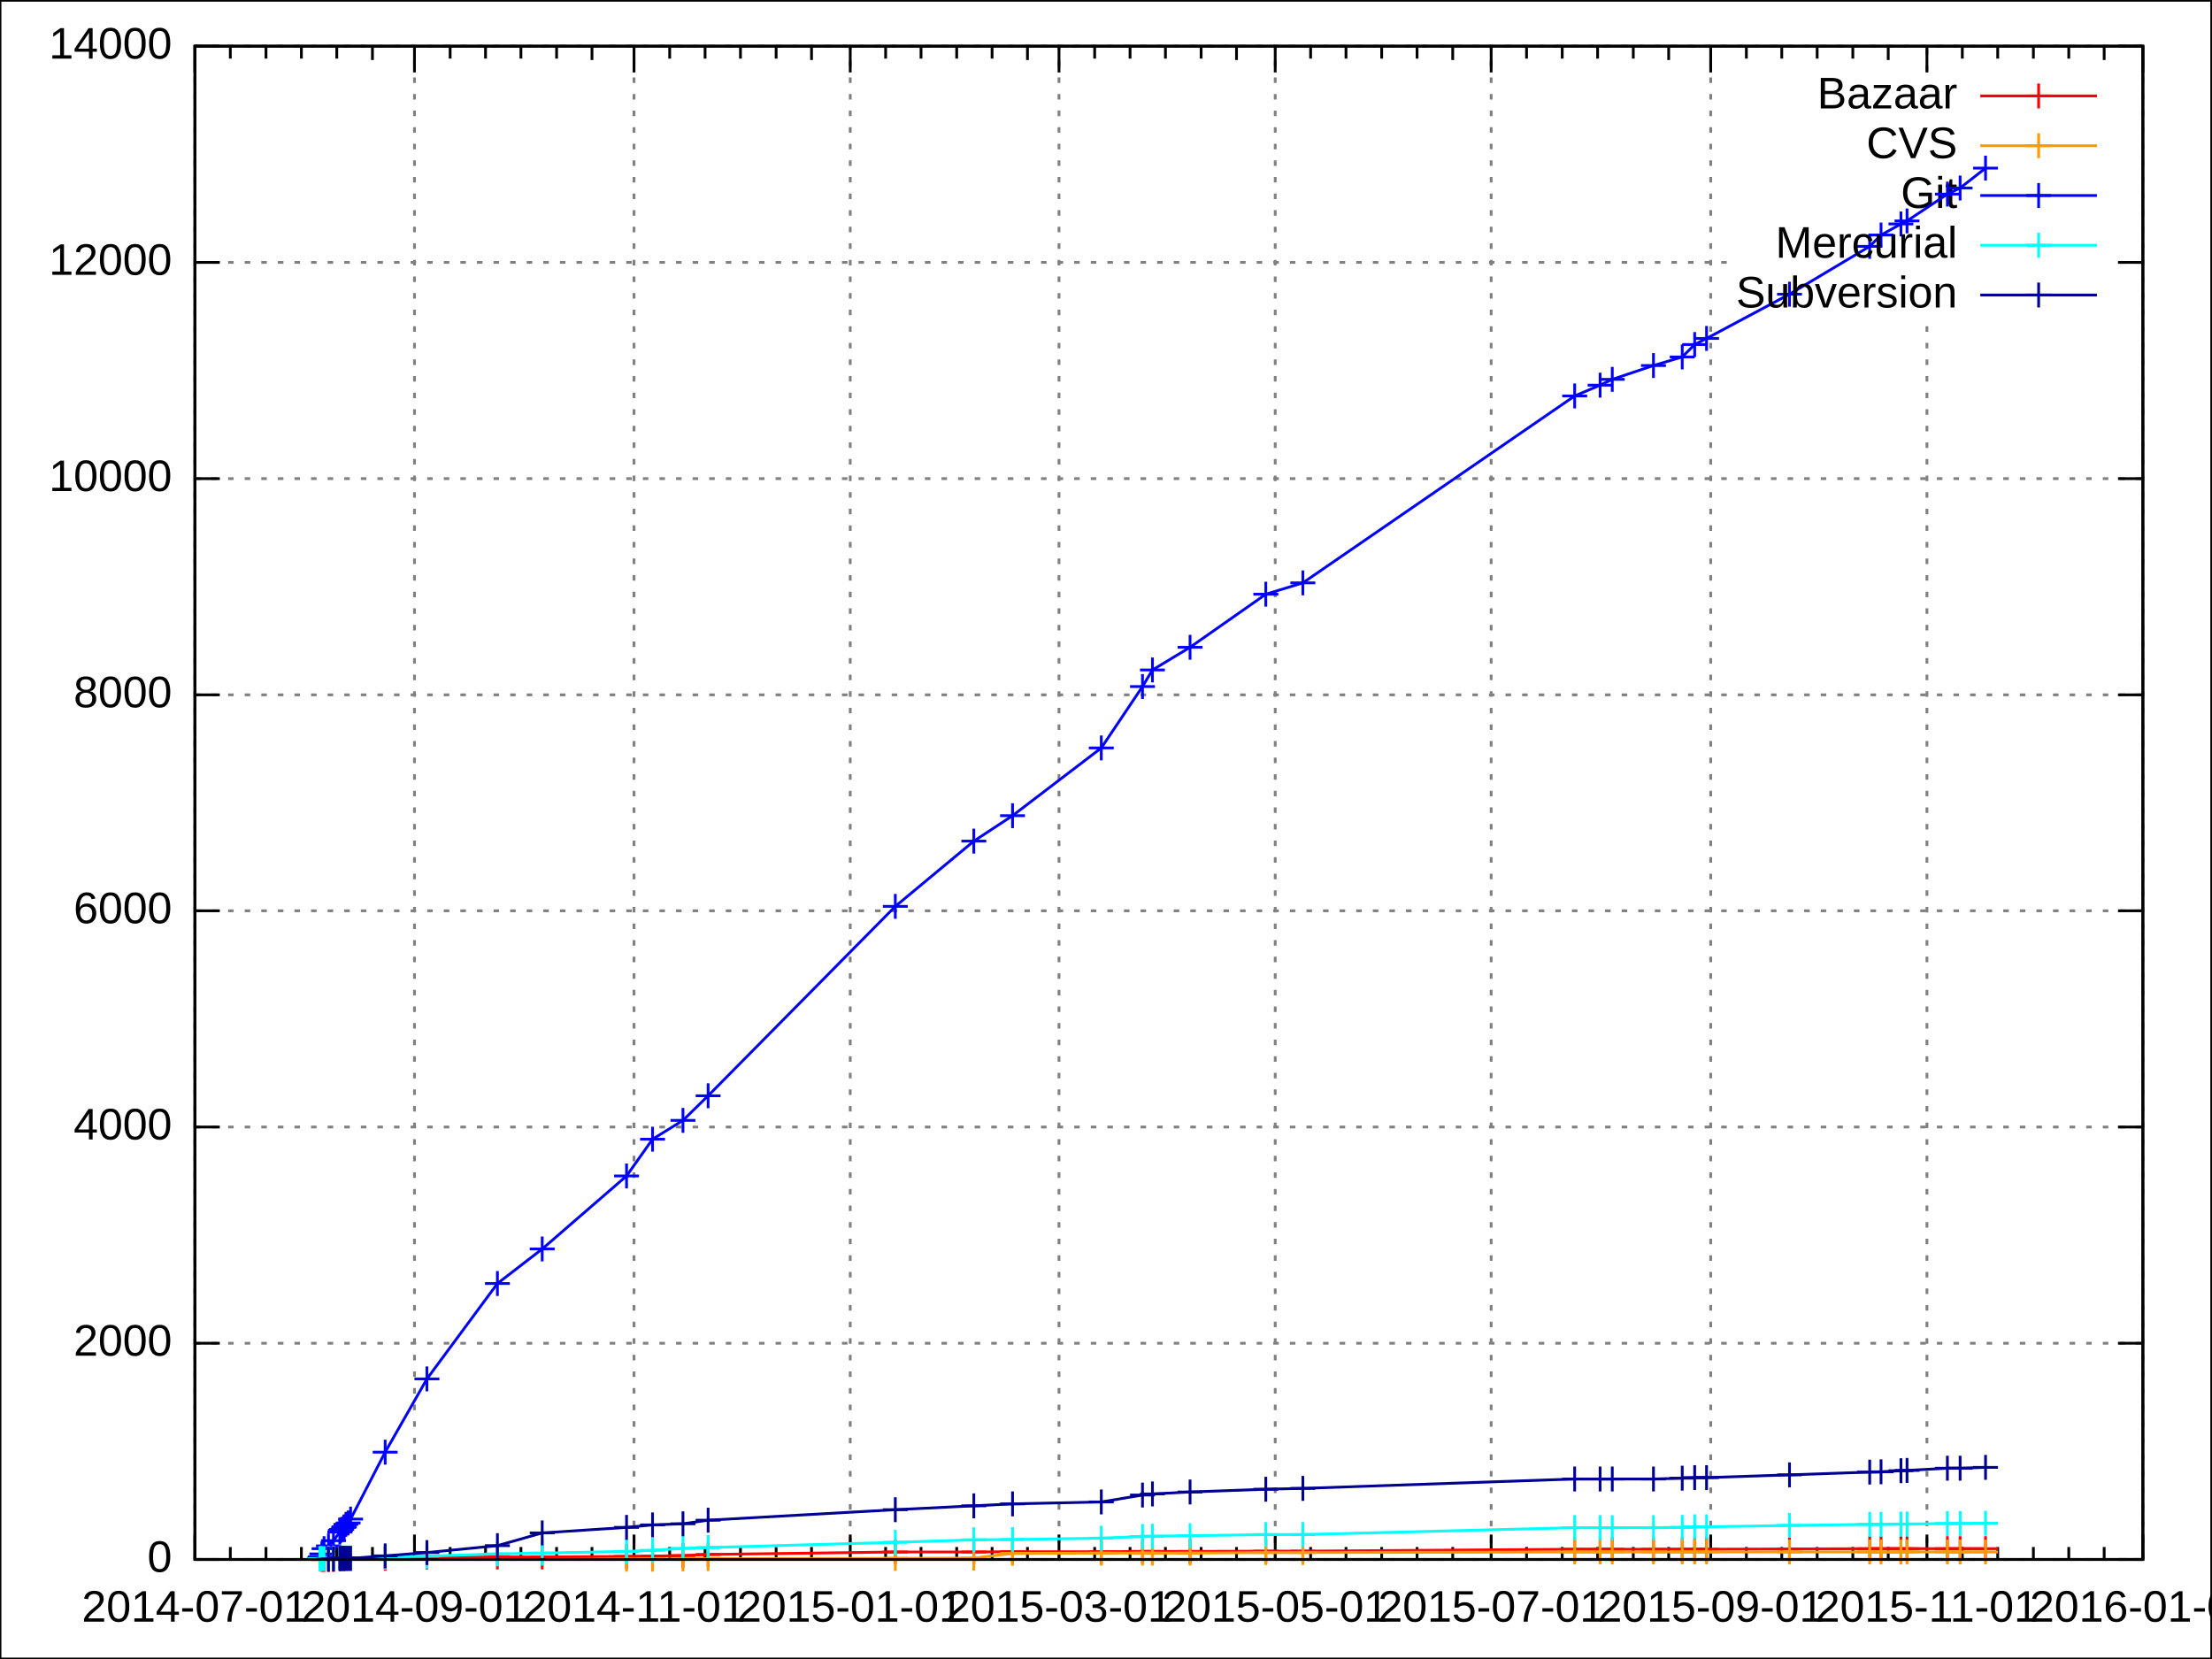
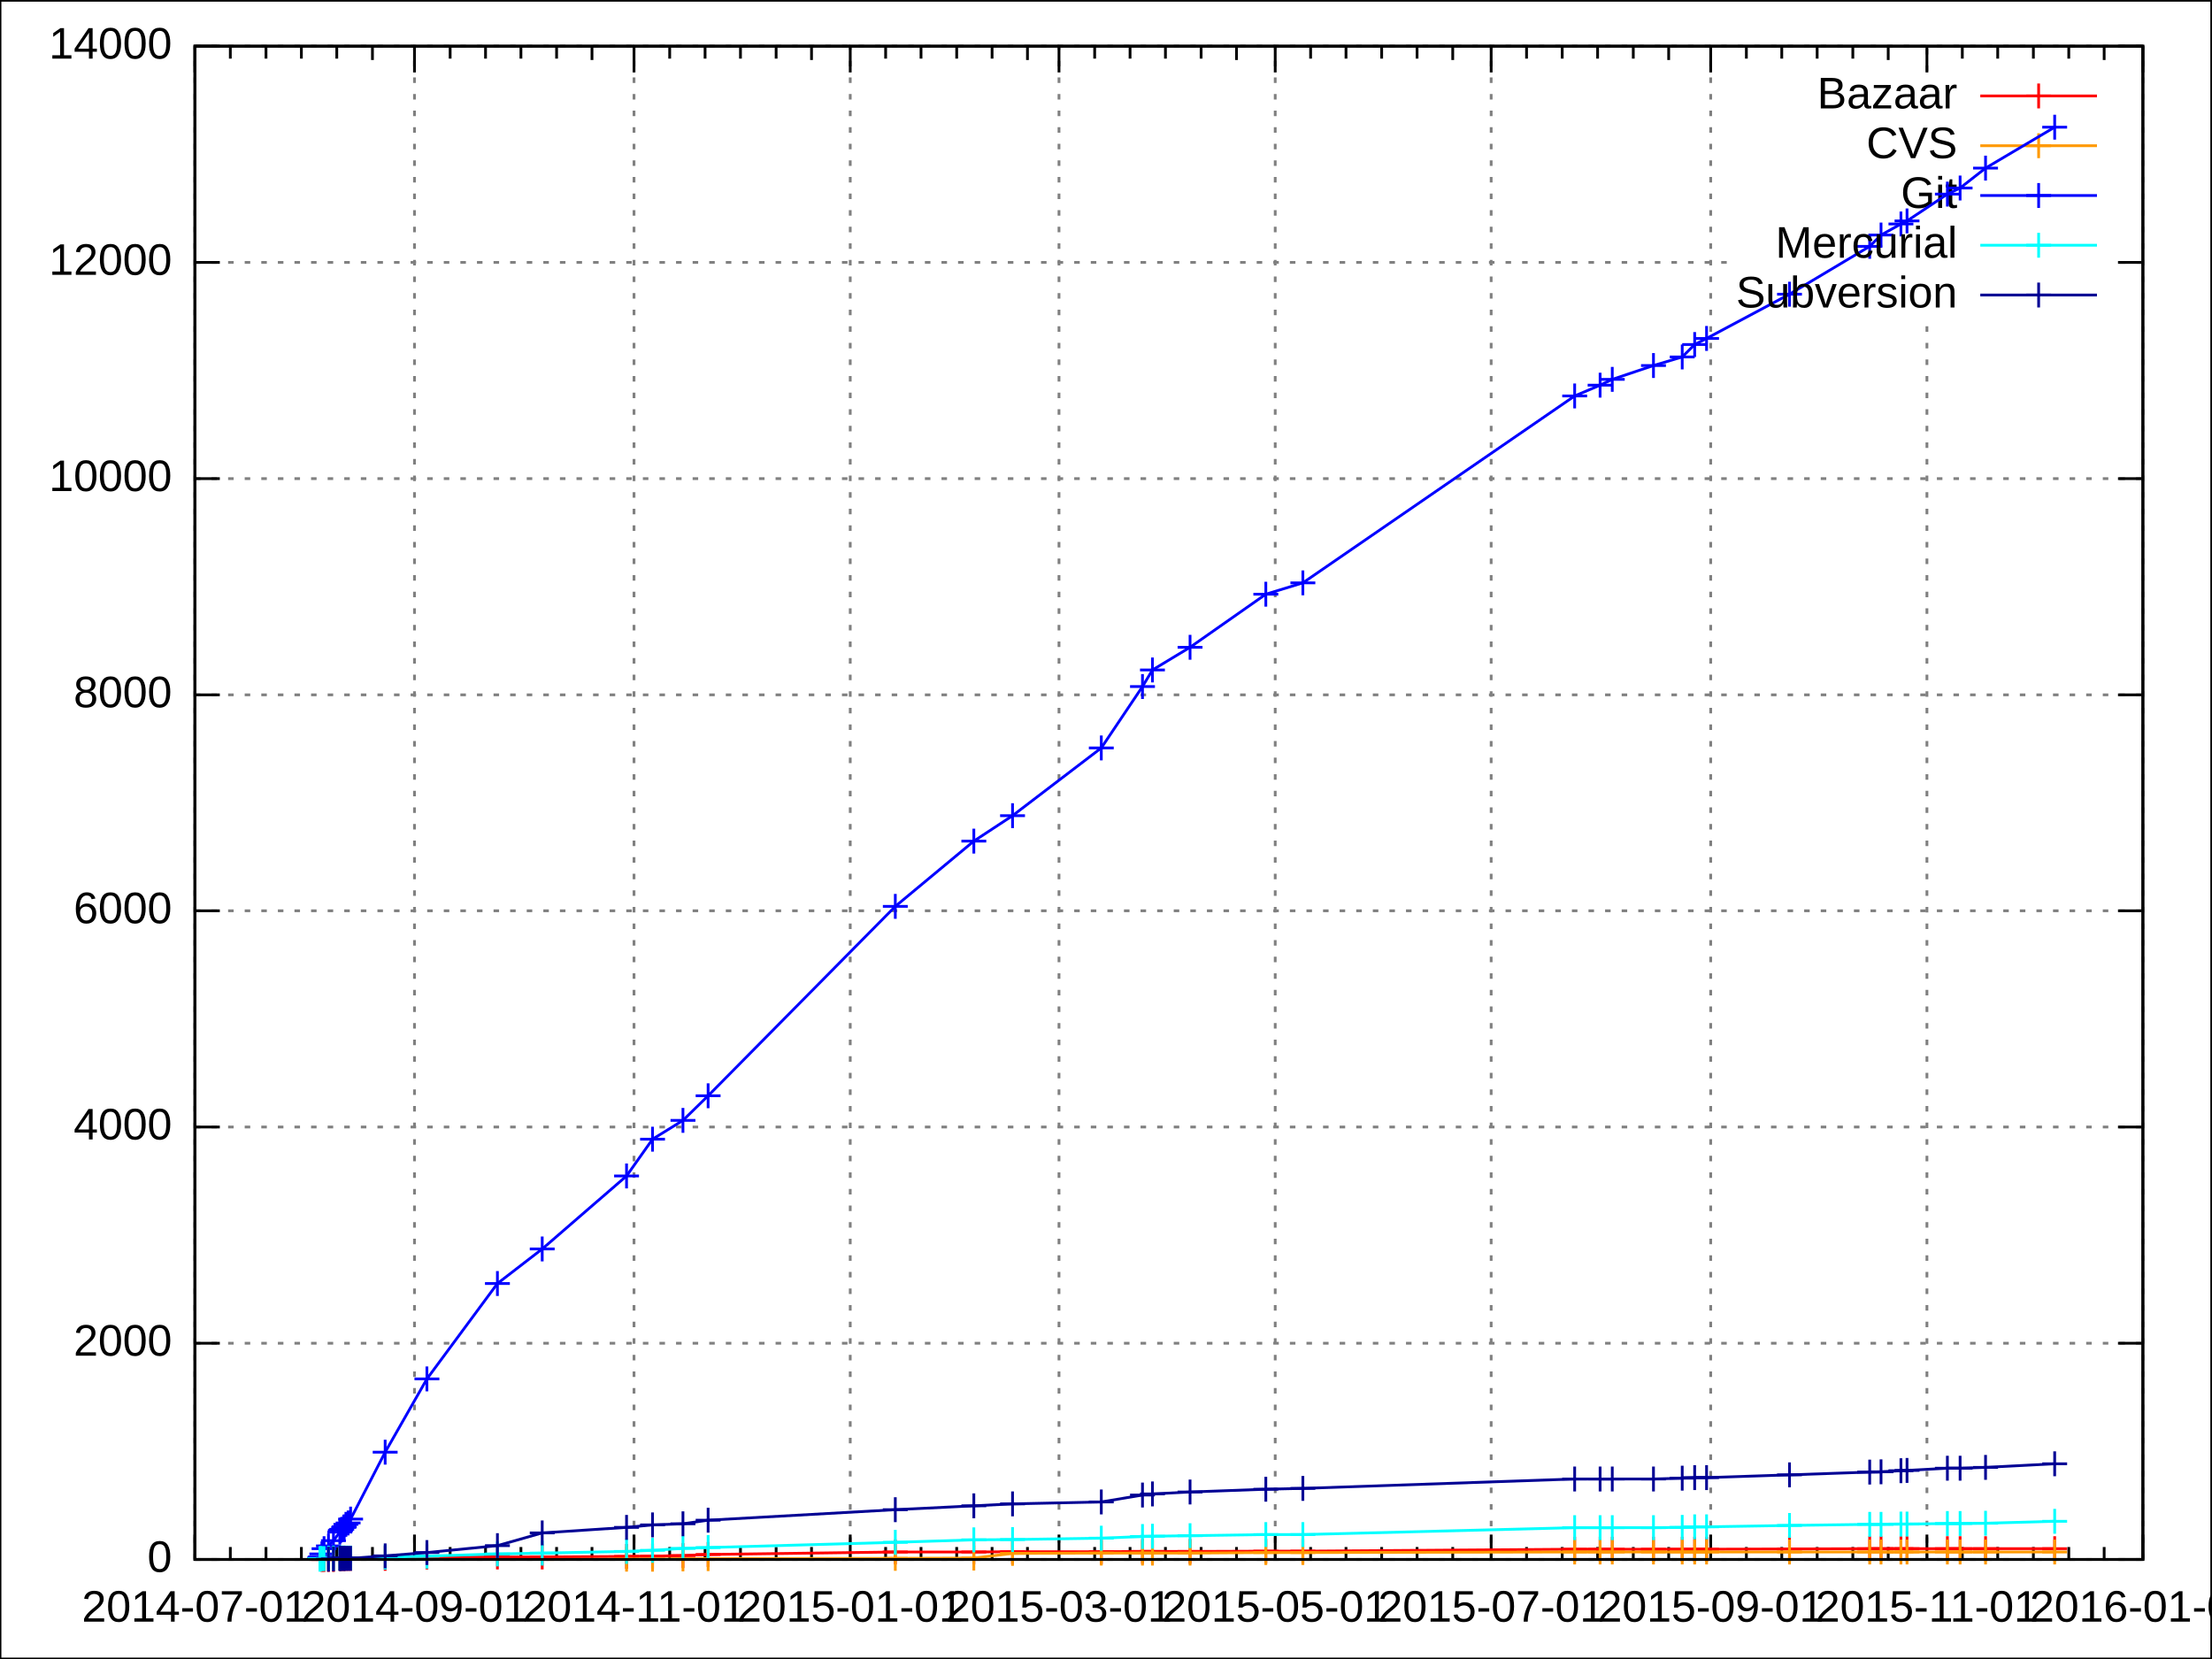
<svg xmlns="http://www.w3.org/2000/svg" xmlns:xlink="http://www.w3.org/1999/xlink" width="800" height="600" viewBox="0 0 800 600">
  <g id="gnuplot_canvas">
    <rect x="0" y="0" width="800" height="600" fill="none" />
    <defs>
      <circle id="gpDot" r="0.5" stroke-width="0.5" />
      <path id="gpPt0" stroke-width="0.222" stroke="currentColor" d="M-1,0 h2 M0,-1 v2" />
      <path id="gpPt1" stroke-width="0.222" stroke="currentColor" d="M-1,-1 L1,1 M1,-1 L-1,1" />
      <path id="gpPt2" stroke-width="0.222" stroke="currentColor" d="M-1,0 L1,0 M0,-1 L0,1 M-1,-1 L1,1 M-1,1 L1,-1" />
      <rect id="gpPt3" stroke-width="0.222" stroke="currentColor" x="-1" y="-1" width="2" height="2" />
      <rect id="gpPt4" stroke-width="0.222" stroke="currentColor" fill="currentColor" x="-1" y="-1" width="2" height="2" />
      <circle id="gpPt5" stroke-width="0.222" stroke="currentColor" cx="0" cy="0" r="1" />
      <use xlink:href="#gpPt5" id="gpPt6" fill="currentColor" stroke="none" />
      <path id="gpPt7" stroke-width="0.222" stroke="currentColor" d="M0,-1.33 L-1.33,0.67 L1.33,0.67 z" />
      <use xlink:href="#gpPt7" id="gpPt8" fill="currentColor" stroke="none" />
      <use xlink:href="#gpPt7" id="gpPt9" stroke="currentColor" transform="rotate(180)" />
      <use xlink:href="#gpPt9" id="gpPt10" fill="currentColor" stroke="none" />
      <use xlink:href="#gpPt3" id="gpPt11" stroke="currentColor" transform="rotate(45)" />
      <use xlink:href="#gpPt11" id="gpPt12" fill="currentColor" stroke="none" />
    </defs>
    <g style="fill:none; color:white; stroke:currentColor; stroke-width:1.00; stroke-linecap:butt; stroke-linejoin:miter">
</g>
    <g style="fill:none; color:black; stroke:currentColor; stroke-width:1.00; stroke-linecap:butt; stroke-linejoin:miter">
      <g style="stroke:none; shape-rendering:crispEdges">
        <polygon fill="rgb(255, 255, 255)" points="0.0,600.0 799.9,600.0 799.9,0.1 0.0,0.1 " />
      </g>
      <path stroke="black" d="M0.0,600.0 L0.0,0.1 L799.9,0.1 L799.9,600.0 L0.0,600.0  h0.01" />
    </g>
    <g style="fill:none; color:gray; stroke:currentColor; stroke-width:1.00; stroke-linecap:butt; stroke-linejoin:miter">
      <path stroke="gray" stroke-dasharray=" 2,4" class="gridline" d="M70.5,564.0 L775.0,564.0  h0.01" />
    </g>
    <g style="fill:none; color:black; stroke:currentColor; stroke-width:1.00; stroke-linecap:butt; stroke-linejoin:miter">
      <path stroke="black" d="M70.5,564.0 L79.5,564.0 M775.0,564.0 L766.0,564.0  h0.01" />
      <g transform="translate(62.2,568.5)" style="stroke:none; fill:black; font-family:Arial; font-size:12.00pt; text-anchor:end">
        <text> 0</text>
      </g>
    </g>
    <g style="fill:none; color:gray; stroke:currentColor; stroke-width:1.00; stroke-linecap:butt; stroke-linejoin:miter">
      <path stroke="gray" stroke-dasharray=" 2,4" class="gridline" d="M70.5,485.8 L775.0,485.8  h0.01" />
    </g>
    <g style="fill:none; color:black; stroke:currentColor; stroke-width:1.00; stroke-linecap:butt; stroke-linejoin:miter">
      <path stroke="black" d="M70.5,485.8 L79.5,485.8 M775.0,485.8 L766.0,485.8  h0.01" />
      <g transform="translate(62.2,490.3)" style="stroke:none; fill:black; font-family:Arial; font-size:12.00pt; text-anchor:end">
        <text> 2000</text>
      </g>
    </g>
    <g style="fill:none; color:gray; stroke:currentColor; stroke-width:1.00; stroke-linecap:butt; stroke-linejoin:miter">
      <path stroke="gray" stroke-dasharray=" 2,4" class="gridline" d="M70.5,407.6 L775.0,407.6  h0.01" />
    </g>
    <g style="fill:none; color:black; stroke:currentColor; stroke-width:1.00; stroke-linecap:butt; stroke-linejoin:miter">
      <path stroke="black" d="M70.5,407.6 L79.5,407.6 M775.0,407.6 L766.0,407.6  h0.01" />
      <g transform="translate(62.2,412.1)" style="stroke:none; fill:black; font-family:Arial; font-size:12.00pt; text-anchor:end">
        <text> 4000</text>
      </g>
    </g>
    <g style="fill:none; color:gray; stroke:currentColor; stroke-width:1.00; stroke-linecap:butt; stroke-linejoin:miter">
      <path stroke="gray" stroke-dasharray=" 2,4" class="gridline" d="M70.5,329.4 L775.0,329.4  h0.01" />
    </g>
    <g style="fill:none; color:black; stroke:currentColor; stroke-width:1.00; stroke-linecap:butt; stroke-linejoin:miter">
      <path stroke="black" d="M70.5,329.4 L79.5,329.4 M775.0,329.4 L766.0,329.4  h0.01" />
      <g transform="translate(62.2,333.9)" style="stroke:none; fill:black; font-family:Arial; font-size:12.00pt; text-anchor:end">
        <text> 6000</text>
      </g>
    </g>
    <g style="fill:none; color:gray; stroke:currentColor; stroke-width:1.00; stroke-linecap:butt; stroke-linejoin:miter">
      <path stroke="gray" stroke-dasharray=" 2,4" class="gridline" d="M70.5,251.3 L775.0,251.3  h0.01" />
    </g>
    <g style="fill:none; color:black; stroke:currentColor; stroke-width:1.00; stroke-linecap:butt; stroke-linejoin:miter">
      <path stroke="black" d="M70.5,251.3 L79.5,251.3 M775.0,251.3 L766.0,251.3  h0.01" />
      <g transform="translate(62.2,255.8)" style="stroke:none; fill:black; font-family:Arial; font-size:12.00pt; text-anchor:end">
        <text> 8000</text>
      </g>
    </g>
    <g style="fill:none; color:gray; stroke:currentColor; stroke-width:1.00; stroke-linecap:butt; stroke-linejoin:miter">
      <path stroke="gray" stroke-dasharray=" 2,4" class="gridline" d="M70.5,173.1 L775.0,173.1  h0.01" />
    </g>
    <g style="fill:none; color:black; stroke:currentColor; stroke-width:1.00; stroke-linecap:butt; stroke-linejoin:miter">
      <path stroke="black" d="M70.5,173.1 L79.5,173.1 M775.0,173.1 L766.0,173.1  h0.01" />
      <g transform="translate(62.2,177.6)" style="stroke:none; fill:black; font-family:Arial; font-size:12.00pt; text-anchor:end">
        <text> 10000</text>
      </g>
    </g>
    <g style="fill:none; color:gray; stroke:currentColor; stroke-width:1.00; stroke-linecap:butt; stroke-linejoin:miter">
      <path stroke="gray" stroke-dasharray=" 2,4" class="gridline" d="M70.5,94.9 L624.9,94.9 M766.7,94.9 L775.0,94.9  h0.01" />
    </g>
    <g style="fill:none; color:black; stroke:currentColor; stroke-width:1.00; stroke-linecap:butt; stroke-linejoin:miter">
      <path stroke="black" d="M70.5,94.9 L79.5,94.9 M775.0,94.9 L766.0,94.9  h0.01" />
      <g transform="translate(62.2,99.4)" style="stroke:none; fill:black; font-family:Arial; font-size:12.00pt; text-anchor:end">
        <text> 12000</text>
      </g>
    </g>
    <g style="fill:none; color:gray; stroke:currentColor; stroke-width:1.00; stroke-linecap:butt; stroke-linejoin:miter">
      <path stroke="gray" stroke-dasharray=" 2,4" class="gridline" d="M70.5,16.7 L775.0,16.7  h0.01" />
    </g>
    <g style="fill:none; color:black; stroke:currentColor; stroke-width:1.00; stroke-linecap:butt; stroke-linejoin:miter">
      <path stroke="black" d="M70.5,16.7 L79.5,16.7 M775.0,16.7 L766.0,16.7  h0.01" />
      <g transform="translate(62.2,21.2)" style="stroke:none; fill:black; font-family:Arial; font-size:12.00pt; text-anchor:end">
        <text> 14000</text>
      </g>
    </g>
    <g style="fill:none; color:gray; stroke:currentColor; stroke-width:1.00; stroke-linecap:butt; stroke-linejoin:miter">
      <path stroke="gray" stroke-dasharray=" 2,4" class="gridline" d="M70.5,564.0 L70.5,16.7  h0.01" />
    </g>
    <g style="fill:none; color:black; stroke:currentColor; stroke-width:1.00; stroke-linecap:butt; stroke-linejoin:miter">
      <path stroke="black" d="M70.5,564.0 L70.5,555.0 M70.5,16.7 L70.5,25.7  h0.01" />
      <g transform="translate(70.5,586.5)" style="stroke:none; fill:black; font-family:Arial; font-size:12.00pt; text-anchor:middle">
        <text>2014-07-01</text>
      </g>
      <path stroke="black" d="M83.3,564.0 L83.3,559.5 M83.3,16.7 L83.3,21.2 M96.2,564.0 L96.2,559.5 M96.2,16.7 L96.2,21.2    M109.0,564.0 L109.0,559.5 M109.0,16.7 L109.0,21.2 M121.8,564.0 L121.8,559.5 M121.8,16.7 L121.8,21.2    M134.7,564.0 L134.7,559.5 M134.7,16.7 L134.7,21.2  h0.01" />
    </g>
    <g style="fill:none; color:gray; stroke:currentColor; stroke-width:1.00; stroke-linecap:butt; stroke-linejoin:miter">
      <path stroke="gray" stroke-dasharray=" 2,4" class="gridline" d="M149.9,564.0 L149.9,16.7  h0.01" />
    </g>
    <g style="fill:none; color:black; stroke:currentColor; stroke-width:1.00; stroke-linecap:butt; stroke-linejoin:miter">
      <path stroke="black" d="M149.9,564.0 L149.9,555.0 M149.9,16.7 L149.9,25.7  h0.01" />
      <g transform="translate(149.9,586.5)" style="stroke:none; fill:black; font-family:Arial; font-size:12.00pt; text-anchor:middle">
        <text>2014-09-01</text>
      </g>
      <path stroke="black" d="M162.8,564.0 L162.8,559.5 M162.8,16.7 L162.8,21.2 M175.6,564.0 L175.6,559.5 M175.6,16.7 L175.6,21.2    M188.4,564.0 L188.4,559.5 M188.4,16.7 L188.4,21.2 M201.3,564.0 L201.3,559.5 M201.3,16.7 L201.3,21.2    M214.1,564.0 L214.1,559.5 M214.1,16.7 L214.1,21.2  h0.01" />
    </g>
    <g style="fill:none; color:gray; stroke:currentColor; stroke-width:1.00; stroke-linecap:butt; stroke-linejoin:miter">
      <path stroke="gray" stroke-dasharray=" 2,4" class="gridline" d="M229.3,564.0 L229.3,16.7  h0.01" />
    </g>
    <g style="fill:none; color:black; stroke:currentColor; stroke-width:1.00; stroke-linecap:butt; stroke-linejoin:miter">
      <path stroke="black" d="M229.3,564.0 L229.3,555.0 M229.3,16.7 L229.3,25.7  h0.01" />
      <g transform="translate(229.3,586.5)" style="stroke:none; fill:black; font-family:Arial; font-size:12.00pt; text-anchor:middle">
        <text>2014-11-01</text>
      </g>
      <path stroke="black" d="M242.2,564.0 L242.2,559.5 M242.2,16.7 L242.2,21.2 M255.0,564.0 L255.0,559.5 M255.0,16.7 L255.0,21.2    M267.8,564.0 L267.8,559.5 M267.8,16.7 L267.8,21.2 M280.7,564.0 L280.7,559.5 M280.7,16.7 L280.7,21.2    M293.5,564.0 L293.5,559.5 M293.5,16.7 L293.5,21.2  h0.01" />
    </g>
    <g style="fill:none; color:gray; stroke:currentColor; stroke-width:1.00; stroke-linecap:butt; stroke-linejoin:miter">
      <path stroke="gray" stroke-dasharray=" 2,4" class="gridline" d="M307.5,564.0 L307.5,16.7  h0.01" />
    </g>
    <g style="fill:none; color:black; stroke:currentColor; stroke-width:1.00; stroke-linecap:butt; stroke-linejoin:miter">
      <path stroke="black" d="M307.5,564.0 L307.5,555.0 M307.5,16.7 L307.5,25.7  h0.01" />
      <g transform="translate(307.5,586.5)" style="stroke:none; fill:black; font-family:Arial; font-size:12.00pt; text-anchor:middle">
        <text>2015-01-01</text>
      </g>
      <path stroke="black" d="M320.3,564.0 L320.3,559.5 M320.3,16.7 L320.3,21.2 M333.1,564.0 L333.1,559.5 M333.1,16.7 L333.1,21.2    M346.0,564.0 L346.0,559.5 M346.0,16.7 L346.0,21.2 M358.8,564.0 L358.8,559.5 M358.8,16.7 L358.8,21.2    M371.6,564.0 L371.6,559.5 M371.6,16.7 L371.6,21.2  h0.01" />
    </g>
    <g style="fill:none; color:gray; stroke:currentColor; stroke-width:1.00; stroke-linecap:butt; stroke-linejoin:miter">
      <path stroke="gray" stroke-dasharray=" 2,4" class="gridline" d="M383.0,564.0 L383.0,16.7  h0.01" />
    </g>
    <g style="fill:none; color:black; stroke:currentColor; stroke-width:1.00; stroke-linecap:butt; stroke-linejoin:miter">
      <path stroke="black" d="M383.0,564.0 L383.0,555.0 M383.0,16.7 L383.0,25.7  h0.01" />
      <g transform="translate(383.0,586.5)" style="stroke:none; fill:black; font-family:Arial; font-size:12.00pt; text-anchor:middle">
        <text>2015-03-01</text>
      </g>
      <path stroke="black" d="M395.9,564.0 L395.9,559.5 M395.9,16.7 L395.9,21.2 M408.7,564.0 L408.7,559.5 M408.7,16.7 L408.7,21.2    M421.5,564.0 L421.5,559.5 M421.5,16.7 L421.5,21.2 M434.4,564.0 L434.4,559.5 M434.4,16.7 L434.4,21.2    M447.2,564.0 L447.2,559.5 M447.2,16.7 L447.2,21.2  h0.01" />
    </g>
    <g style="fill:none; color:gray; stroke:currentColor; stroke-width:1.00; stroke-linecap:butt; stroke-linejoin:miter">
      <path stroke="gray" stroke-dasharray=" 2,4" class="gridline" d="M461.2,564.0 L461.2,16.7  h0.01" />
    </g>
    <g style="fill:none; color:black; stroke:currentColor; stroke-width:1.00; stroke-linecap:butt; stroke-linejoin:miter">
      <path stroke="black" d="M461.2,564.0 L461.2,555.0 M461.2,16.7 L461.2,25.7  h0.01" />
      <g transform="translate(461.2,586.5)" style="stroke:none; fill:black; font-family:Arial; font-size:12.00pt; text-anchor:middle">
        <text>2015-05-01</text>
      </g>
      <path stroke="black" d="M474.0,564.0 L474.0,559.5 M474.0,16.7 L474.0,21.2 M486.8,564.0 L486.8,559.5 M486.8,16.7 L486.8,21.2    M499.7,564.0 L499.7,559.5 M499.7,16.7 L499.7,21.2 M512.5,564.0 L512.5,559.5 M512.5,16.7 L512.5,21.2    M525.4,564.0 L525.4,559.5 M525.4,16.7 L525.4,21.2  h0.01" />
    </g>
    <g style="fill:none; color:gray; stroke:currentColor; stroke-width:1.00; stroke-linecap:butt; stroke-linejoin:miter">
      <path stroke="gray" stroke-dasharray=" 2,4" class="gridline" d="M539.3,564.0 L539.3,16.7  h0.01" />
    </g>
    <g style="fill:none; color:black; stroke:currentColor; stroke-width:1.00; stroke-linecap:butt; stroke-linejoin:miter">
      <path stroke="black" d="M539.3,564.0 L539.3,555.0 M539.3,16.7 L539.3,25.7  h0.01" />
      <g transform="translate(539.3,586.5)" style="stroke:none; fill:black; font-family:Arial; font-size:12.00pt; text-anchor:middle">
        <text>2015-07-01</text>
      </g>
      <path stroke="black" d="M552.1,564.0 L552.1,559.5 M552.1,16.7 L552.1,21.2 M565.0,564.0 L565.0,559.5 M565.0,16.7 L565.0,21.2    M577.8,564.0 L577.8,559.5 M577.8,16.7 L577.8,21.2 M590.7,564.0 L590.7,559.5 M590.7,16.7 L590.7,21.2    M603.5,564.0 L603.5,559.5 M603.5,16.7 L603.5,21.2  h0.01" />
    </g>
    <g style="fill:none; color:gray; stroke:currentColor; stroke-width:1.00; stroke-linecap:butt; stroke-linejoin:miter">
      <path stroke="gray" stroke-dasharray=" 2,4" class="gridline" d="M618.7,564.0 L618.7,16.7  h0.01" />
    </g>
    <g style="fill:none; color:black; stroke:currentColor; stroke-width:1.00; stroke-linecap:butt; stroke-linejoin:miter">
      <path stroke="black" d="M618.7,564.0 L618.7,555.0 M618.7,16.7 L618.7,25.7  h0.01" />
      <g transform="translate(618.7,586.5)" style="stroke:none; fill:black; font-family:Arial; font-size:12.00pt; text-anchor:middle">
        <text>2015-09-01</text>
      </g>
      <path stroke="black" d="M631.6,564.0 L631.6,559.5 M631.6,16.7 L631.6,21.2 M644.4,564.0 L644.4,559.5 M644.4,16.7 L644.4,21.2    M657.2,564.0 L657.2,559.5 M657.2,16.7 L657.2,21.2 M670.1,564.0 L670.1,559.5 M670.1,16.7 L670.1,21.2    M682.9,564.0 L682.9,559.5 M682.9,16.7 L682.9,21.2  h0.01" />
    </g>
    <g style="fill:none; color:gray; stroke:currentColor; stroke-width:1.00; stroke-linecap:butt; stroke-linejoin:miter">
      <path stroke="gray" stroke-dasharray=" 2,4" class="gridline" d="M696.9,564.0 L696.9,115.7 M696.9,25.7 L696.9,16.7  h0.01" />
    </g>
    <g style="fill:none; color:black; stroke:currentColor; stroke-width:1.00; stroke-linecap:butt; stroke-linejoin:miter">
      <path stroke="black" d="M696.9,564.0 L696.9,555.0 M696.9,16.7 L696.9,25.7  h0.01" />
      <g transform="translate(696.9,586.5)" style="stroke:none; fill:black; font-family:Arial; font-size:12.00pt; text-anchor:middle">
        <text>2015-11-01</text>
      </g>
      <path stroke="black" d="M709.7,564.0 L709.7,559.5 M709.7,16.7 L709.7,21.2 M722.5,564.0 L722.5,559.5 M722.5,16.7 L722.5,21.2    M735.4,564.0 L735.4,559.5 M735.4,16.7 L735.4,21.2 M748.2,564.0 L748.2,559.5 M748.2,16.7 L748.2,21.2    M761.0,564.0 L761.0,559.5 M761.0,16.7 L761.0,21.2  h0.01" />
    </g>
    <g style="fill:none; color:gray; stroke:currentColor; stroke-width:1.00; stroke-linecap:butt; stroke-linejoin:miter">
      <path stroke="gray" stroke-dasharray=" 2,4" class="gridline" d="M775.0,564.0 L775.0,16.7  h0.01" />
    </g>
    <g style="fill:none; color:black; stroke:currentColor; stroke-width:1.00; stroke-linecap:butt; stroke-linejoin:miter">
      <path stroke="black" d="M775.0,564.0 L775.0,555.0 M775.0,16.7 L775.0,25.7  h0.01" />
      <g transform="translate(775.0,586.5)" style="stroke:none; fill:black; font-family:Arial; font-size:12.00pt; text-anchor:middle">
        <text>2016-01-01</text>
      </g>
      <path stroke="black" d="M70.5,16.7 L70.5,564.0 L775.0,564.0 L775.0,16.7 L70.5,16.7 Z  h0.01" />
    </g>
    <g id="gnuplot_plot_1">
      <g style="fill:none; color:red; stroke:currentColor; stroke-width:1.00; stroke-linecap:butt; stroke-linejoin:miter">
        <g transform="translate(707.9,39.2)" style="stroke:none; fill:black; font-family:Arial; font-size:12.00pt; text-anchor:end">
          <text>Bazaar</text>
        </g>
-         <path d="M716.2,34.7 L758.4,34.7 M115.9,564.0 L116.4,564.0 L117.2,564.0 L118.8,564.0 L120.6,564.0 L122.9,563.6    L123.1,563.6 L123.2,563.6 L123.6,563.6 L124.3,563.6 L124.5,563.6 L125.1,563.6 L125.9,563.6 L126.8,563.6    L139.3,563.6 L154.4,563.1 L179.9,563.1 L196.1,563.1 L226.6,562.9 L236.0,562.8 L247.0,562.6 L256.1,562.2    L323.8,561.3 L352.2,561.3 L366.2,561.2 L398.3,561.2 L413.2,561.1 L416.8,561.1 L430.4,561.1 L457.8,561.0    L471.2,561.0 L569.5,560.3 L578.7,560.3 L583.1,560.3 L598.0,560.3 L608.4,560.3 L612.9,560.3 L617.2,560.3    L647.2,560.2 L676.2,560.1 L680.3,560.1 L687.5,560.1 L689.7,560.1 L704.3,560.1 L708.9,560.1 L718.1,560.1     h0.01" />
+         <path d="M716.2,34.7 L758.4,34.7 M115.9,564.0 L116.4,564.0 L117.2,564.0 L118.8,564.0 L120.6,564.0 L122.9,563.6    L123.1,563.6 L123.2,563.6 L123.6,563.6 L124.3,563.6 L124.5,563.6 L125.1,563.6 L125.9,563.6 L126.8,563.6    L139.3,563.6 L154.4,563.1 L179.9,563.1 L196.1,563.1 L226.6,562.9 L236.0,562.8 L247.0,562.6 L256.1,562.2    L323.8,561.3 L352.2,561.3 L366.2,561.2 L398.3,561.2 L413.2,561.1 L416.8,561.1 L430.4,561.1 L457.8,561.0    L471.2,561.0 L569.5,560.3 L578.7,560.3 L583.1,560.3 L598.0,560.3 L608.4,560.3 L612.9,560.3 L617.2,560.3    L647.2,560.2 L676.2,560.1 L680.3,560.1 L687.5,560.1 L689.7,560.1 L704.3,560.1 L708.9,560.1 L718.1,560.1    L743.1,560.1  h0.01" />
        <use xlink:href="#gpPt0" transform="translate(116.4,564.0) scale(4.50)" />
        <use xlink:href="#gpPt0" transform="translate(117.2,564.0) scale(4.50)" />
        <use xlink:href="#gpPt0" transform="translate(118.8,564.0) scale(4.50)" />
        <use xlink:href="#gpPt0" transform="translate(120.6,564.0) scale(4.50)" />
        <use xlink:href="#gpPt0" transform="translate(122.9,563.6) scale(4.50)" />
        <use xlink:href="#gpPt0" transform="translate(123.1,563.6) scale(4.50)" />
        <use xlink:href="#gpPt0" transform="translate(123.2,563.6) scale(4.50)" />
        <use xlink:href="#gpPt0" transform="translate(123.6,563.6) scale(4.50)" />
        <use xlink:href="#gpPt0" transform="translate(124.3,563.6) scale(4.50)" />
        <use xlink:href="#gpPt0" transform="translate(124.5,563.6) scale(4.50)" />
        <use xlink:href="#gpPt0" transform="translate(125.1,563.6) scale(4.50)" />
        <use xlink:href="#gpPt0" transform="translate(125.9,563.6) scale(4.50)" />
        <use xlink:href="#gpPt0" transform="translate(126.8,563.6) scale(4.50)" />
        <use xlink:href="#gpPt0" transform="translate(139.3,563.6) scale(4.50)" />
        <use xlink:href="#gpPt0" transform="translate(154.4,563.1) scale(4.50)" />
        <use xlink:href="#gpPt0" transform="translate(179.9,563.1) scale(4.50)" />
        <use xlink:href="#gpPt0" transform="translate(196.1,563.1) scale(4.50)" />
        <use xlink:href="#gpPt0" transform="translate(226.6,562.9) scale(4.50)" />
        <use xlink:href="#gpPt0" transform="translate(236.0,562.8) scale(4.50)" />
        <use xlink:href="#gpPt0" transform="translate(247.0,562.6) scale(4.50)" />
        <use xlink:href="#gpPt0" transform="translate(256.1,562.2) scale(4.50)" />
        <use xlink:href="#gpPt0" transform="translate(323.8,561.3) scale(4.50)" />
        <use xlink:href="#gpPt0" transform="translate(352.2,561.3) scale(4.50)" />
        <use xlink:href="#gpPt0" transform="translate(366.2,561.2) scale(4.50)" />
        <use xlink:href="#gpPt0" transform="translate(398.3,561.2) scale(4.50)" />
        <use xlink:href="#gpPt0" transform="translate(413.2,561.1) scale(4.50)" />
        <use xlink:href="#gpPt0" transform="translate(416.8,561.1) scale(4.50)" />
        <use xlink:href="#gpPt0" transform="translate(430.4,561.1) scale(4.50)" />
        <use xlink:href="#gpPt0" transform="translate(457.8,561.0) scale(4.50)" />
        <use xlink:href="#gpPt0" transform="translate(471.2,561.0) scale(4.50)" />
        <use xlink:href="#gpPt0" transform="translate(569.5,560.3) scale(4.50)" />
        <use xlink:href="#gpPt0" transform="translate(578.7,560.3) scale(4.50)" />
        <use xlink:href="#gpPt0" transform="translate(583.1,560.3) scale(4.50)" />
        <use xlink:href="#gpPt0" transform="translate(598.0,560.3) scale(4.50)" />
        <use xlink:href="#gpPt0" transform="translate(608.4,560.3) scale(4.50)" />
        <use xlink:href="#gpPt0" transform="translate(612.9,560.3) scale(4.50)" />
        <use xlink:href="#gpPt0" transform="translate(617.2,560.3) scale(4.50)" />
        <use xlink:href="#gpPt0" transform="translate(647.2,560.2) scale(4.50)" />
        <use xlink:href="#gpPt0" transform="translate(676.2,560.1) scale(4.50)" />
        <use xlink:href="#gpPt0" transform="translate(680.3,560.1) scale(4.50)" />
        <use xlink:href="#gpPt0" transform="translate(687.5,560.1) scale(4.50)" />
        <use xlink:href="#gpPt0" transform="translate(689.7,560.1) scale(4.50)" />
        <use xlink:href="#gpPt0" transform="translate(704.3,560.1) scale(4.50)" />
        <use xlink:href="#gpPt0" transform="translate(708.9,560.1) scale(4.50)" />
        <use xlink:href="#gpPt0" transform="translate(718.1,560.1) scale(4.50)" />
+         <use xlink:href="#gpPt0" transform="translate(743.1,560.1) scale(4.50)" />
        <use xlink:href="#gpPt0" transform="translate(737.3,34.7) scale(4.50)" />
      </g>
    </g>
    <g id="gnuplot_plot_2">
      <g style="fill:none; color:#FF9900; stroke:currentColor; stroke-width:1.00; stroke-linecap:butt; stroke-linejoin:miter">
        <g transform="translate(707.9,57.2)" style="stroke:none; fill:black; font-family:Arial; font-size:12.00pt; text-anchor:end">
          <text>CVS</text>
        </g>
-         <path d="M716.2,52.7 L758.4,52.7 M197.7,564.0 L226.6,563.9 L236.0,563.9 L247.0,563.8 L256.1,563.7 L323.8,563.6    L352.2,563.5 L366.2,561.8 L398.3,561.7 L413.2,561.7 L416.8,561.7 L430.4,561.7 L457.8,561.5 L471.2,561.5    L569.5,561.3 L578.7,561.3 L583.1,561.3 L598.0,561.3 L608.4,561.3 L612.9,561.3 L617.2,561.3 L647.2,561.3    L676.2,561.3 L680.3,561.3 L687.5,561.3 L689.7,561.3 L704.3,561.3 L708.9,561.3 L718.1,561.3  h0.01" />
+         <path d="M716.2,52.7 L758.4,52.7 M197.7,564.0 L226.6,563.9 L236.0,563.9 L247.0,563.8 L256.1,563.7 L323.8,563.6    L352.2,563.5 L366.2,561.8 L398.3,561.7 L413.2,561.7 L416.8,561.7 L430.4,561.7 L457.8,561.5 L471.2,561.5    L569.5,561.3 L578.7,561.3 L583.1,561.3 L598.0,561.3 L608.4,561.3 L612.9,561.3 L617.2,561.3 L647.2,561.3    L676.2,561.3 L680.3,561.3 L687.5,561.3 L689.7,561.3 L704.3,561.3 L708.9,561.3 L718.1,561.3 L743.1,561.3     h0.01" />
        <use xlink:href="#gpPt0" transform="translate(226.6,563.9) scale(4.50)" />
        <use xlink:href="#gpPt0" transform="translate(236.0,563.9) scale(4.50)" />
        <use xlink:href="#gpPt0" transform="translate(247.0,563.8) scale(4.50)" />
        <use xlink:href="#gpPt0" transform="translate(256.1,563.7) scale(4.50)" />
        <use xlink:href="#gpPt0" transform="translate(323.8,563.6) scale(4.50)" />
        <use xlink:href="#gpPt0" transform="translate(352.2,563.5) scale(4.50)" />
        <use xlink:href="#gpPt0" transform="translate(366.2,561.8) scale(4.50)" />
        <use xlink:href="#gpPt0" transform="translate(398.3,561.7) scale(4.50)" />
        <use xlink:href="#gpPt0" transform="translate(413.2,561.7) scale(4.50)" />
        <use xlink:href="#gpPt0" transform="translate(416.8,561.7) scale(4.50)" />
        <use xlink:href="#gpPt0" transform="translate(430.4,561.7) scale(4.50)" />
        <use xlink:href="#gpPt0" transform="translate(457.8,561.5) scale(4.50)" />
        <use xlink:href="#gpPt0" transform="translate(471.2,561.5) scale(4.50)" />
        <use xlink:href="#gpPt0" transform="translate(569.5,561.3) scale(4.50)" />
        <use xlink:href="#gpPt0" transform="translate(578.7,561.3) scale(4.50)" />
        <use xlink:href="#gpPt0" transform="translate(583.1,561.3) scale(4.50)" />
        <use xlink:href="#gpPt0" transform="translate(598.0,561.3) scale(4.50)" />
        <use xlink:href="#gpPt0" transform="translate(608.4,561.3) scale(4.50)" />
        <use xlink:href="#gpPt0" transform="translate(612.9,561.3) scale(4.50)" />
        <use xlink:href="#gpPt0" transform="translate(617.2,561.3) scale(4.50)" />
        <use xlink:href="#gpPt0" transform="translate(647.2,561.3) scale(4.50)" />
        <use xlink:href="#gpPt0" transform="translate(676.2,561.3) scale(4.50)" />
        <use xlink:href="#gpPt0" transform="translate(680.3,561.3) scale(4.50)" />
        <use xlink:href="#gpPt0" transform="translate(687.5,561.3) scale(4.50)" />
        <use xlink:href="#gpPt0" transform="translate(689.7,561.3) scale(4.50)" />
        <use xlink:href="#gpPt0" transform="translate(704.3,561.3) scale(4.50)" />
        <use xlink:href="#gpPt0" transform="translate(708.9,561.3) scale(4.50)" />
        <use xlink:href="#gpPt0" transform="translate(718.1,561.3) scale(4.50)" />
+         <use xlink:href="#gpPt0" transform="translate(743.1,561.3) scale(4.50)" />
        <use xlink:href="#gpPt0" transform="translate(737.3,52.7) scale(4.50)" />
      </g>
    </g>
    <g id="gnuplot_plot_3">
      <g style="fill:none; color:blue; stroke:currentColor; stroke-width:1.00; stroke-linecap:butt; stroke-linejoin:miter">
        <g transform="translate(707.9,75.2)" style="stroke:none; fill:black; font-family:Arial; font-size:12.00pt; text-anchor:end">
          <text>Git</text>
        </g>
-         <path d="M716.2,70.7 L758.4,70.7 M115.4,564.0 L115.7,563.8 L115.7,563.5 L115.8,563.3 L115.8,563.2 L115.9,563.2    L116.4,562.0 L117.2,560.1 L118.8,559.1 L120.6,557.2 L122.9,554.1 L123.1,553.6 L123.2,553.4 L123.6,553.1    L124.3,552.4 L124.5,552.2 L125.1,551.3 L125.9,550.8 L126.8,549.4 L139.3,525.2 L154.4,498.7 L179.9,464.2    L196.1,451.7 L226.6,425.3 L236.0,412.0 L247.0,405.2 L256.1,396.3 L323.8,327.8 L352.2,304.2 L366.2,295.0    L398.3,270.5 L413.2,248.3 L416.8,242.3 L430.4,234.1 L457.8,214.9 L471.2,210.8 L569.5,143.2 L578.7,139.3    L583.1,137.2 L598.0,132.2 L608.4,129.1 L612.9,124.6 L617.2,122.4 L647.2,106.4 L676.2,89.1 L680.3,85.0    L687.5,81.0 L689.7,79.9 L704.3,70.2 L708.9,68.0 L718.1,60.8  h0.01" />
+         <path d="M716.2,70.7 L758.4,70.7 M115.4,564.0 L115.7,563.8 L115.7,563.5 L115.8,563.3 L115.8,563.2 L115.9,563.2    L116.4,562.0 L117.2,560.1 L118.8,559.1 L120.6,557.2 L122.9,554.1 L123.1,553.6 L123.2,553.4 L123.6,553.1    L124.3,552.4 L124.5,552.2 L125.1,551.3 L125.9,550.8 L126.8,549.4 L139.3,525.2 L154.4,498.7 L179.9,464.2    L196.1,451.7 L226.6,425.3 L236.0,412.0 L247.0,405.2 L256.1,396.3 L323.8,327.8 L352.2,304.2 L366.2,295.0    L398.3,270.5 L413.2,248.3 L416.8,242.3 L430.4,234.1 L457.8,214.9 L471.2,210.8 L569.5,143.2 L578.7,139.3    L583.1,137.2 L598.0,132.2 L608.4,129.1 L612.9,124.6 L617.2,122.4 L647.2,106.4 L676.2,89.1 L680.3,85.0    L687.5,81.0 L689.7,79.9 L704.3,70.2 L708.9,68.0 L718.1,60.8 L743.1,46.0  h0.01" />
        <use xlink:href="#gpPt0" transform="translate(115.7,563.8) scale(4.50)" />
        <use xlink:href="#gpPt0" transform="translate(115.7,563.5) scale(4.50)" />
        <use xlink:href="#gpPt0" transform="translate(115.8,563.3) scale(4.50)" />
        <use xlink:href="#gpPt0" transform="translate(115.8,563.2) scale(4.50)" />
        <use xlink:href="#gpPt0" transform="translate(115.9,563.2) scale(4.50)" />
        <use xlink:href="#gpPt0" transform="translate(116.4,562.0) scale(4.50)" />
        <use xlink:href="#gpPt0" transform="translate(117.2,560.1) scale(4.50)" />
        <use xlink:href="#gpPt0" transform="translate(118.8,559.1) scale(4.50)" />
        <use xlink:href="#gpPt0" transform="translate(120.6,557.2) scale(4.50)" />
        <use xlink:href="#gpPt0" transform="translate(122.9,554.1) scale(4.50)" />
        <use xlink:href="#gpPt0" transform="translate(123.1,553.6) scale(4.50)" />
        <use xlink:href="#gpPt0" transform="translate(123.2,553.4) scale(4.50)" />
        <use xlink:href="#gpPt0" transform="translate(123.6,553.1) scale(4.50)" />
        <use xlink:href="#gpPt0" transform="translate(124.3,552.4) scale(4.50)" />
        <use xlink:href="#gpPt0" transform="translate(124.5,552.2) scale(4.50)" />
        <use xlink:href="#gpPt0" transform="translate(125.1,551.3) scale(4.50)" />
        <use xlink:href="#gpPt0" transform="translate(125.9,550.8) scale(4.50)" />
        <use xlink:href="#gpPt0" transform="translate(126.8,549.4) scale(4.50)" />
        <use xlink:href="#gpPt0" transform="translate(139.3,525.2) scale(4.50)" />
        <use xlink:href="#gpPt0" transform="translate(154.4,498.7) scale(4.50)" />
        <use xlink:href="#gpPt0" transform="translate(179.9,464.2) scale(4.50)" />
        <use xlink:href="#gpPt0" transform="translate(196.1,451.7) scale(4.50)" />
        <use xlink:href="#gpPt0" transform="translate(226.6,425.3) scale(4.50)" />
        <use xlink:href="#gpPt0" transform="translate(236.0,412.0) scale(4.50)" />
        <use xlink:href="#gpPt0" transform="translate(247.0,405.2) scale(4.50)" />
        <use xlink:href="#gpPt0" transform="translate(256.1,396.3) scale(4.50)" />
        <use xlink:href="#gpPt0" transform="translate(323.8,327.8) scale(4.50)" />
        <use xlink:href="#gpPt0" transform="translate(352.2,304.2) scale(4.50)" />
        <use xlink:href="#gpPt0" transform="translate(366.2,295.0) scale(4.50)" />
        <use xlink:href="#gpPt0" transform="translate(398.3,270.5) scale(4.50)" />
        <use xlink:href="#gpPt0" transform="translate(413.2,248.3) scale(4.50)" />
        <use xlink:href="#gpPt0" transform="translate(416.8,242.3) scale(4.50)" />
        <use xlink:href="#gpPt0" transform="translate(430.4,234.1) scale(4.50)" />
        <use xlink:href="#gpPt0" transform="translate(457.8,214.9) scale(4.50)" />
        <use xlink:href="#gpPt0" transform="translate(471.2,210.8) scale(4.50)" />
        <use xlink:href="#gpPt0" transform="translate(569.5,143.2) scale(4.50)" />
        <use xlink:href="#gpPt0" transform="translate(578.7,139.3) scale(4.50)" />
        <use xlink:href="#gpPt0" transform="translate(583.1,137.2) scale(4.50)" />
        <use xlink:href="#gpPt0" transform="translate(598.0,132.2) scale(4.50)" />
        <use xlink:href="#gpPt0" transform="translate(608.4,129.1) scale(4.50)" />
        <use xlink:href="#gpPt0" transform="translate(612.9,124.6) scale(4.50)" />
        <use xlink:href="#gpPt0" transform="translate(617.2,122.4) scale(4.50)" />
        <use xlink:href="#gpPt0" transform="translate(647.2,106.4) scale(4.50)" />
        <use xlink:href="#gpPt0" transform="translate(676.2,89.1) scale(4.50)" />
        <use xlink:href="#gpPt0" transform="translate(680.3,85.0) scale(4.50)" />
        <use xlink:href="#gpPt0" transform="translate(687.5,81.0) scale(4.50)" />
        <use xlink:href="#gpPt0" transform="translate(689.7,79.9) scale(4.50)" />
        <use xlink:href="#gpPt0" transform="translate(704.3,70.2) scale(4.50)" />
        <use xlink:href="#gpPt0" transform="translate(708.9,68.0) scale(4.50)" />
        <use xlink:href="#gpPt0" transform="translate(718.1,60.8) scale(4.50)" />
+         <use xlink:href="#gpPt0" transform="translate(743.1,46.0) scale(4.50)" />
        <use xlink:href="#gpPt0" transform="translate(737.3,70.7) scale(4.50)" />
      </g>
    </g>
    <g id="gnuplot_plot_4">
      <g style="fill:none; color:cyan; stroke:currentColor; stroke-width:1.00; stroke-linecap:butt; stroke-linejoin:miter">
        <g transform="translate(707.9,93.2)" style="stroke:none; fill:black; font-family:Arial; font-size:12.00pt; text-anchor:end">
          <text>Mercurial</text>
        </g>
-         <path d="M716.2,88.7 L758.4,88.7 M115.4,564.0 L115.7,563.9 L115.7,563.8 L115.8,563.8 L115.9,563.7 L116.4,563.7    L117.2,563.7 L118.8,563.6 L120.6,563.5 L122.9,563.5 L123.1,563.5 L123.2,563.5 L123.6,563.5 L124.3,563.5    L124.5,563.5 L125.1,563.5 L125.9,563.5 L126.8,563.5 L139.3,563.2 L154.4,562.8 L179.9,562.0 L196.1,561.7    L226.6,561.1 L236.0,560.7 L247.0,560.0 L256.1,559.7 L323.8,557.8 L352.2,556.9 L366.2,556.8 L398.3,556.3    L413.2,555.7 L416.8,555.6 L430.4,555.4 L457.8,555.0 L471.2,555.0 L569.5,552.5 L578.7,552.5 L583.1,552.5    L598.0,552.5 L608.4,552.4 L612.9,552.2 L617.2,552.2 L647.2,551.7 L676.2,551.3 L680.3,551.3 L687.5,551.2    L689.7,551.2 L704.3,551.0 L708.9,551.0 L718.1,550.9  h0.01" />
+         <path d="M716.2,88.7 L758.4,88.7 M115.4,564.0 L115.7,563.9 L115.7,563.8 L115.8,563.8 L115.9,563.7 L116.4,563.7    L117.2,563.7 L118.8,563.6 L120.6,563.5 L122.9,563.5 L123.1,563.5 L123.2,563.5 L123.6,563.5 L124.3,563.5    L124.5,563.5 L125.1,563.5 L125.9,563.5 L126.8,563.5 L139.3,563.2 L154.4,562.8 L179.9,562.0 L196.1,561.7    L226.6,561.1 L236.0,560.7 L247.0,560.0 L256.1,559.7 L323.8,557.8 L352.2,556.9 L366.2,556.8 L398.3,556.3    L413.2,555.7 L416.8,555.6 L430.4,555.4 L457.8,555.0 L471.2,555.0 L569.5,552.5 L578.7,552.5 L583.1,552.5    L598.0,552.5 L608.4,552.4 L612.9,552.2 L617.2,552.2 L647.2,551.7 L676.2,551.3 L680.3,551.3 L687.5,551.2    L689.7,551.2 L704.3,551.0 L708.9,551.0 L718.1,550.9 L743.1,550.2  h0.01" />
        <use xlink:href="#gpPt0" transform="translate(115.7,563.9) scale(4.50)" />
        <use xlink:href="#gpPt0" transform="translate(115.7,563.8) scale(4.50)" />
        <use xlink:href="#gpPt0" transform="translate(115.8,563.8) scale(4.50)" />
        <use xlink:href="#gpPt0" transform="translate(115.8,563.8) scale(4.50)" />
        <use xlink:href="#gpPt0" transform="translate(115.9,563.7) scale(4.50)" />
        <use xlink:href="#gpPt0" transform="translate(116.4,563.7) scale(4.50)" />
        <use xlink:href="#gpPt0" transform="translate(117.2,563.7) scale(4.50)" />
        <use xlink:href="#gpPt0" transform="translate(118.8,563.6) scale(4.50)" />
        <use xlink:href="#gpPt0" transform="translate(120.6,563.5) scale(4.50)" />
        <use xlink:href="#gpPt0" transform="translate(122.9,563.5) scale(4.50)" />
        <use xlink:href="#gpPt0" transform="translate(123.1,563.5) scale(4.50)" />
        <use xlink:href="#gpPt0" transform="translate(123.2,563.5) scale(4.50)" />
        <use xlink:href="#gpPt0" transform="translate(123.6,563.5) scale(4.50)" />
        <use xlink:href="#gpPt0" transform="translate(124.3,563.5) scale(4.50)" />
        <use xlink:href="#gpPt0" transform="translate(124.5,563.5) scale(4.50)" />
        <use xlink:href="#gpPt0" transform="translate(125.1,563.5) scale(4.50)" />
        <use xlink:href="#gpPt0" transform="translate(125.9,563.5) scale(4.50)" />
        <use xlink:href="#gpPt0" transform="translate(126.8,563.5) scale(4.50)" />
        <use xlink:href="#gpPt0" transform="translate(139.3,563.2) scale(4.50)" />
        <use xlink:href="#gpPt0" transform="translate(154.4,562.8) scale(4.50)" />
        <use xlink:href="#gpPt0" transform="translate(179.9,562.0) scale(4.50)" />
        <use xlink:href="#gpPt0" transform="translate(196.1,561.7) scale(4.50)" />
        <use xlink:href="#gpPt0" transform="translate(226.6,561.1) scale(4.50)" />
        <use xlink:href="#gpPt0" transform="translate(236.0,560.7) scale(4.50)" />
        <use xlink:href="#gpPt0" transform="translate(247.0,560.0) scale(4.50)" />
        <use xlink:href="#gpPt0" transform="translate(256.1,559.7) scale(4.50)" />
        <use xlink:href="#gpPt0" transform="translate(323.8,557.8) scale(4.50)" />
        <use xlink:href="#gpPt0" transform="translate(352.2,556.9) scale(4.50)" />
        <use xlink:href="#gpPt0" transform="translate(366.2,556.8) scale(4.50)" />
        <use xlink:href="#gpPt0" transform="translate(398.3,556.3) scale(4.50)" />
        <use xlink:href="#gpPt0" transform="translate(413.2,555.7) scale(4.50)" />
        <use xlink:href="#gpPt0" transform="translate(416.8,555.6) scale(4.50)" />
        <use xlink:href="#gpPt0" transform="translate(430.4,555.4) scale(4.50)" />
        <use xlink:href="#gpPt0" transform="translate(457.8,555.0) scale(4.50)" />
        <use xlink:href="#gpPt0" transform="translate(471.2,555.0) scale(4.50)" />
        <use xlink:href="#gpPt0" transform="translate(569.5,552.5) scale(4.50)" />
        <use xlink:href="#gpPt0" transform="translate(578.7,552.5) scale(4.50)" />
        <use xlink:href="#gpPt0" transform="translate(583.1,552.5) scale(4.50)" />
        <use xlink:href="#gpPt0" transform="translate(598.0,552.5) scale(4.50)" />
        <use xlink:href="#gpPt0" transform="translate(608.4,552.4) scale(4.50)" />
        <use xlink:href="#gpPt0" transform="translate(612.9,552.2) scale(4.50)" />
        <use xlink:href="#gpPt0" transform="translate(617.2,552.2) scale(4.50)" />
        <use xlink:href="#gpPt0" transform="translate(647.2,551.7) scale(4.50)" />
        <use xlink:href="#gpPt0" transform="translate(676.2,551.3) scale(4.50)" />
        <use xlink:href="#gpPt0" transform="translate(680.3,551.3) scale(4.50)" />
        <use xlink:href="#gpPt0" transform="translate(687.5,551.2) scale(4.50)" />
        <use xlink:href="#gpPt0" transform="translate(689.7,551.2) scale(4.50)" />
        <use xlink:href="#gpPt0" transform="translate(704.3,551.0) scale(4.50)" />
        <use xlink:href="#gpPt0" transform="translate(708.9,551.0) scale(4.50)" />
        <use xlink:href="#gpPt0" transform="translate(718.1,550.9) scale(4.50)" />
+         <use xlink:href="#gpPt0" transform="translate(743.1,550.2) scale(4.50)" />
        <use xlink:href="#gpPt0" transform="translate(737.3,88.7) scale(4.50)" />
      </g>
    </g>
    <g id="gnuplot_plot_5">
      <g style="fill:none; color:#000094; stroke:currentColor; stroke-width:1.00; stroke-linecap:butt; stroke-linejoin:miter">
        <g transform="translate(707.9,111.2)" style="stroke:none; fill:black; font-family:Arial; font-size:12.00pt; text-anchor:end">
          <text>Subversion</text>
        </g>
-         <path d="M716.2,106.7 L758.4,106.7 M117.2,564.0 L118.8,563.9 L120.6,563.8 L122.9,563.6 L123.1,563.6 L123.2,563.6    L123.6,563.6 L124.3,563.6 L124.5,563.6 L125.1,563.6 L125.9,563.6 L126.8,563.6 L139.3,562.7 L154.4,561.5    L179.9,559.0 L196.1,554.4 L226.6,552.4 L236.0,551.5 L247.0,551.1 L256.1,549.8 L323.8,546.0 L352.2,544.6    L366.2,543.9 L398.3,543.2 L413.2,540.7 L416.8,540.3 L430.4,539.6 L457.8,538.6 L471.2,538.3 L569.5,534.9    L578.7,534.9 L583.1,534.9 L598.0,534.9 L608.4,534.6 L612.9,534.4 L617.2,534.4 L647.2,533.4 L676.2,532.4    L680.3,532.3 L687.5,531.9 L689.7,531.8 L704.3,531.0 L708.9,531.0 L718.1,530.7  h0.01" />
+         <path d="M716.2,106.7 L758.4,106.7 M117.2,564.0 L118.8,563.9 L120.6,563.8 L122.9,563.6 L123.1,563.6 L123.2,563.6    L123.6,563.6 L124.3,563.6 L124.5,563.6 L125.1,563.6 L125.9,563.6 L126.8,563.6 L139.3,562.7 L154.4,561.5    L179.9,559.0 L196.1,554.4 L226.6,552.4 L236.0,551.5 L247.0,551.1 L256.1,549.8 L323.8,546.0 L352.2,544.6    L366.2,543.9 L398.3,543.2 L413.2,540.7 L416.8,540.3 L430.4,539.6 L457.8,538.6 L471.2,538.3 L569.5,534.9    L578.7,534.9 L583.1,534.9 L598.0,534.9 L608.4,534.6 L612.9,534.4 L617.2,534.4 L647.2,533.4 L676.2,532.4    L680.3,532.3 L687.5,531.9 L689.7,531.8 L704.3,531.0 L708.9,531.0 L718.1,530.7 L743.1,529.4  h0.01" />
        <use xlink:href="#gpPt0" transform="translate(118.8,563.9) scale(4.50)" />
        <use xlink:href="#gpPt0" transform="translate(120.6,563.8) scale(4.50)" />
        <use xlink:href="#gpPt0" transform="translate(122.9,563.6) scale(4.50)" />
        <use xlink:href="#gpPt0" transform="translate(123.1,563.6) scale(4.50)" />
        <use xlink:href="#gpPt0" transform="translate(123.2,563.6) scale(4.50)" />
        <use xlink:href="#gpPt0" transform="translate(123.6,563.6) scale(4.50)" />
        <use xlink:href="#gpPt0" transform="translate(124.3,563.6) scale(4.50)" />
        <use xlink:href="#gpPt0" transform="translate(124.5,563.6) scale(4.50)" />
        <use xlink:href="#gpPt0" transform="translate(125.1,563.6) scale(4.50)" />
        <use xlink:href="#gpPt0" transform="translate(125.9,563.6) scale(4.50)" />
        <use xlink:href="#gpPt0" transform="translate(126.8,563.6) scale(4.50)" />
        <use xlink:href="#gpPt0" transform="translate(139.3,562.7) scale(4.50)" />
        <use xlink:href="#gpPt0" transform="translate(154.4,561.5) scale(4.50)" />
        <use xlink:href="#gpPt0" transform="translate(179.9,559.0) scale(4.50)" />
        <use xlink:href="#gpPt0" transform="translate(196.1,554.4) scale(4.50)" />
        <use xlink:href="#gpPt0" transform="translate(226.6,552.4) scale(4.50)" />
        <use xlink:href="#gpPt0" transform="translate(236.0,551.5) scale(4.50)" />
        <use xlink:href="#gpPt0" transform="translate(247.0,551.1) scale(4.50)" />
        <use xlink:href="#gpPt0" transform="translate(256.1,549.8) scale(4.50)" />
        <use xlink:href="#gpPt0" transform="translate(323.8,546.0) scale(4.50)" />
        <use xlink:href="#gpPt0" transform="translate(352.2,544.6) scale(4.50)" />
        <use xlink:href="#gpPt0" transform="translate(366.2,543.9) scale(4.50)" />
        <use xlink:href="#gpPt0" transform="translate(398.3,543.2) scale(4.50)" />
        <use xlink:href="#gpPt0" transform="translate(413.2,540.7) scale(4.50)" />
        <use xlink:href="#gpPt0" transform="translate(416.8,540.3) scale(4.50)" />
        <use xlink:href="#gpPt0" transform="translate(430.4,539.6) scale(4.50)" />
        <use xlink:href="#gpPt0" transform="translate(457.8,538.6) scale(4.50)" />
        <use xlink:href="#gpPt0" transform="translate(471.2,538.3) scale(4.50)" />
        <use xlink:href="#gpPt0" transform="translate(569.5,534.9) scale(4.50)" />
        <use xlink:href="#gpPt0" transform="translate(578.7,534.9) scale(4.50)" />
        <use xlink:href="#gpPt0" transform="translate(583.1,534.9) scale(4.50)" />
        <use xlink:href="#gpPt0" transform="translate(598.0,534.9) scale(4.50)" />
        <use xlink:href="#gpPt0" transform="translate(608.4,534.6) scale(4.50)" />
        <use xlink:href="#gpPt0" transform="translate(612.9,534.4) scale(4.50)" />
        <use xlink:href="#gpPt0" transform="translate(617.2,534.4) scale(4.50)" />
        <use xlink:href="#gpPt0" transform="translate(647.2,533.4) scale(4.50)" />
        <use xlink:href="#gpPt0" transform="translate(676.2,532.4) scale(4.50)" />
        <use xlink:href="#gpPt0" transform="translate(680.3,532.3) scale(4.50)" />
        <use xlink:href="#gpPt0" transform="translate(687.5,531.9) scale(4.50)" />
        <use xlink:href="#gpPt0" transform="translate(689.7,531.8) scale(4.50)" />
        <use xlink:href="#gpPt0" transform="translate(704.3,531.0) scale(4.50)" />
        <use xlink:href="#gpPt0" transform="translate(708.9,531.0) scale(4.50)" />
        <use xlink:href="#gpPt0" transform="translate(718.1,530.7) scale(4.50)" />
+         <use xlink:href="#gpPt0" transform="translate(743.1,529.4) scale(4.50)" />
        <use xlink:href="#gpPt0" transform="translate(737.3,106.7) scale(4.50)" />
      </g>
    </g>
    <g style="fill:none; color:black; stroke:currentColor; stroke-width:1.00; stroke-linecap:butt; stroke-linejoin:miter">
      <path stroke="black" d="M70.5,16.7 L70.5,564.0 L775.0,564.0 L775.0,16.7 L70.5,16.7 Z  h0.01" />
    </g>
  </g>
</svg>
